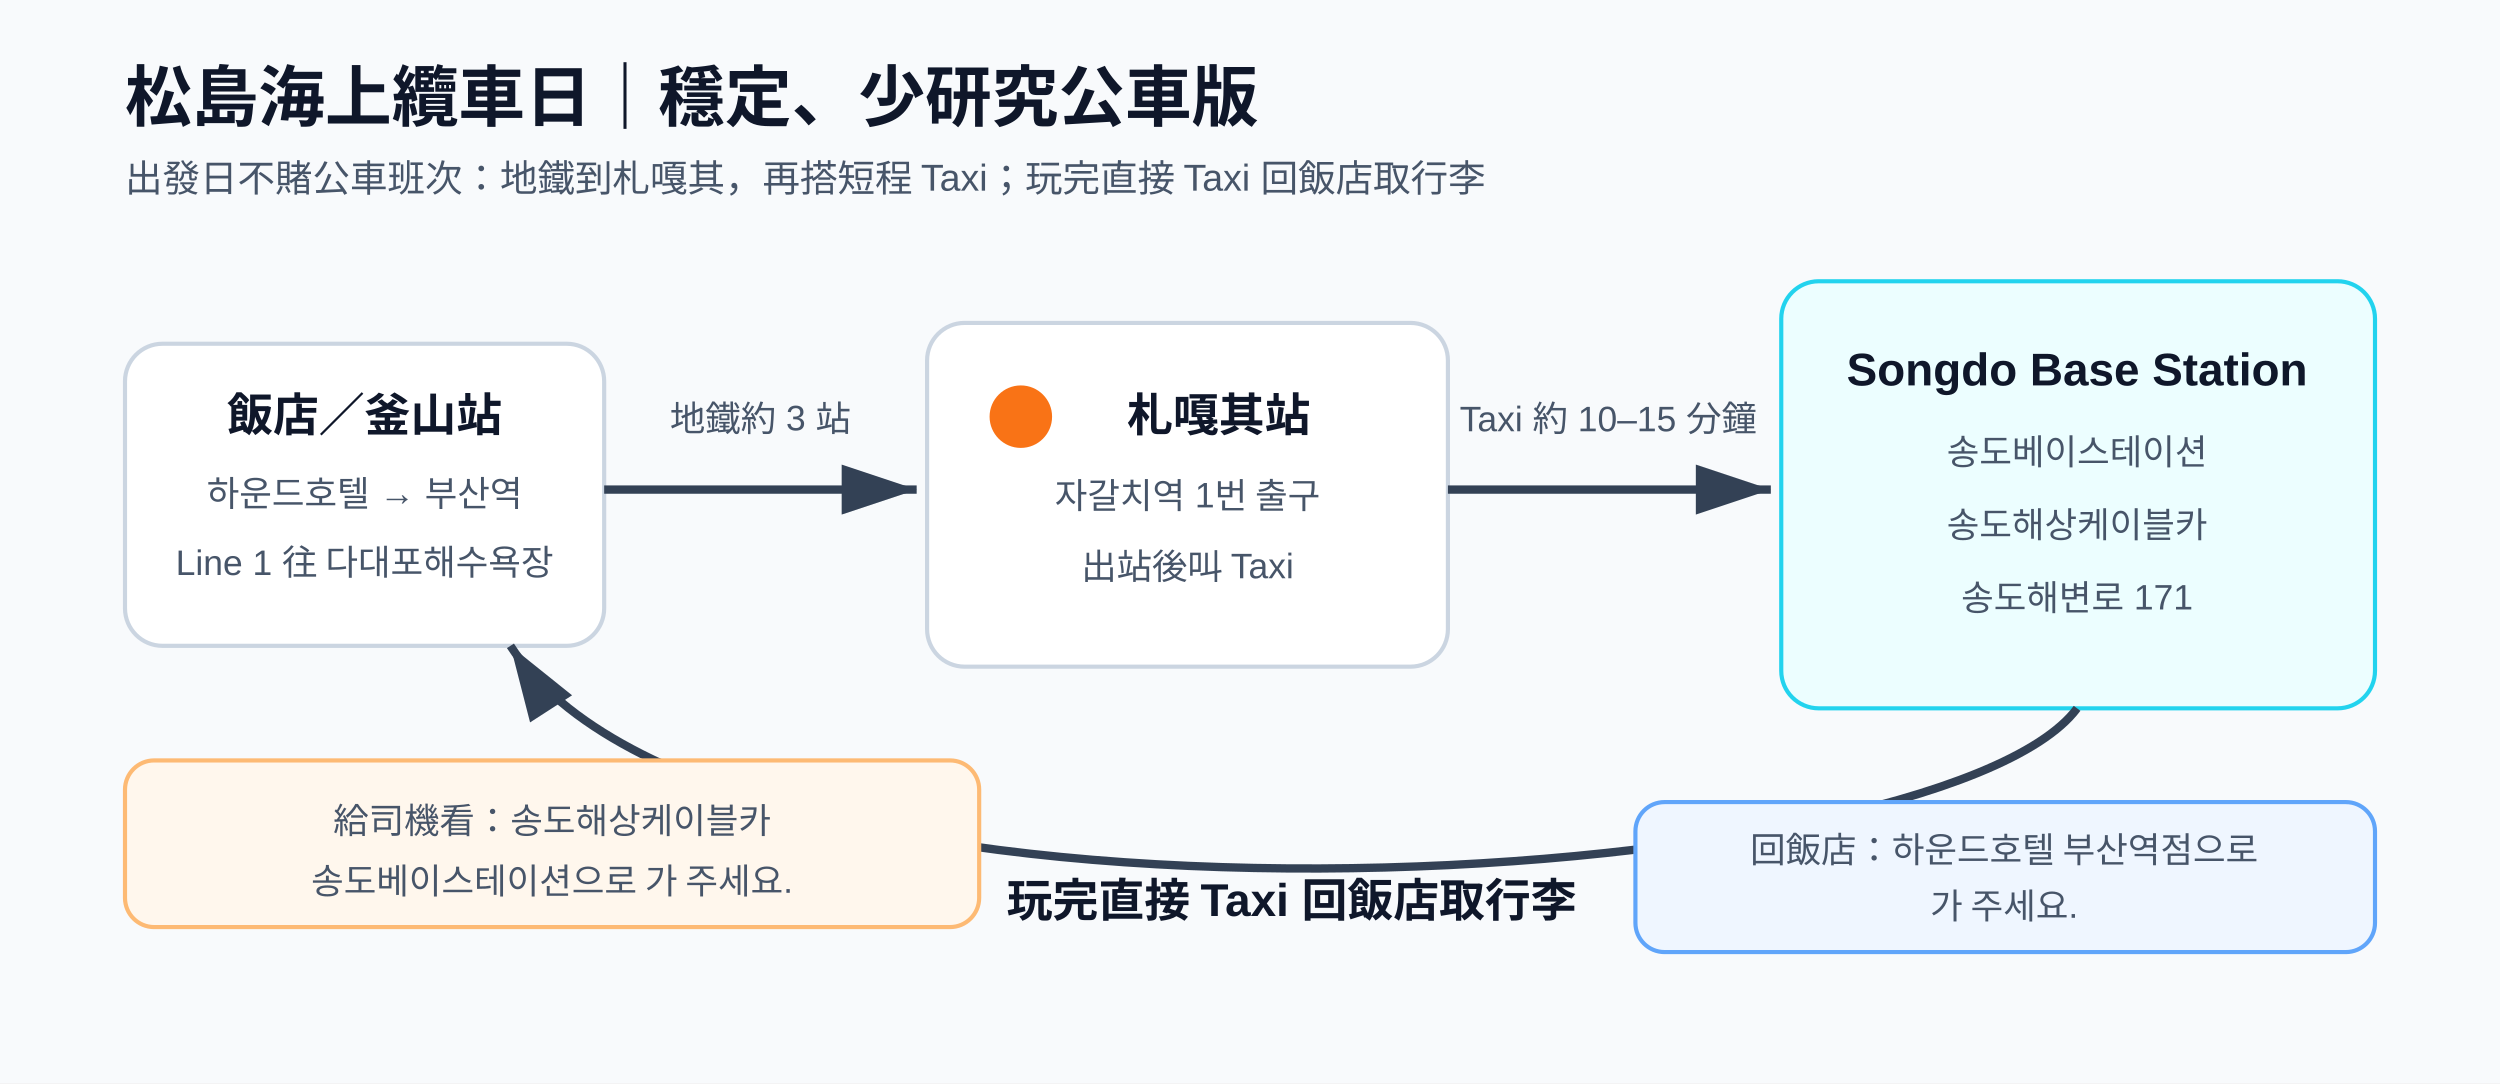
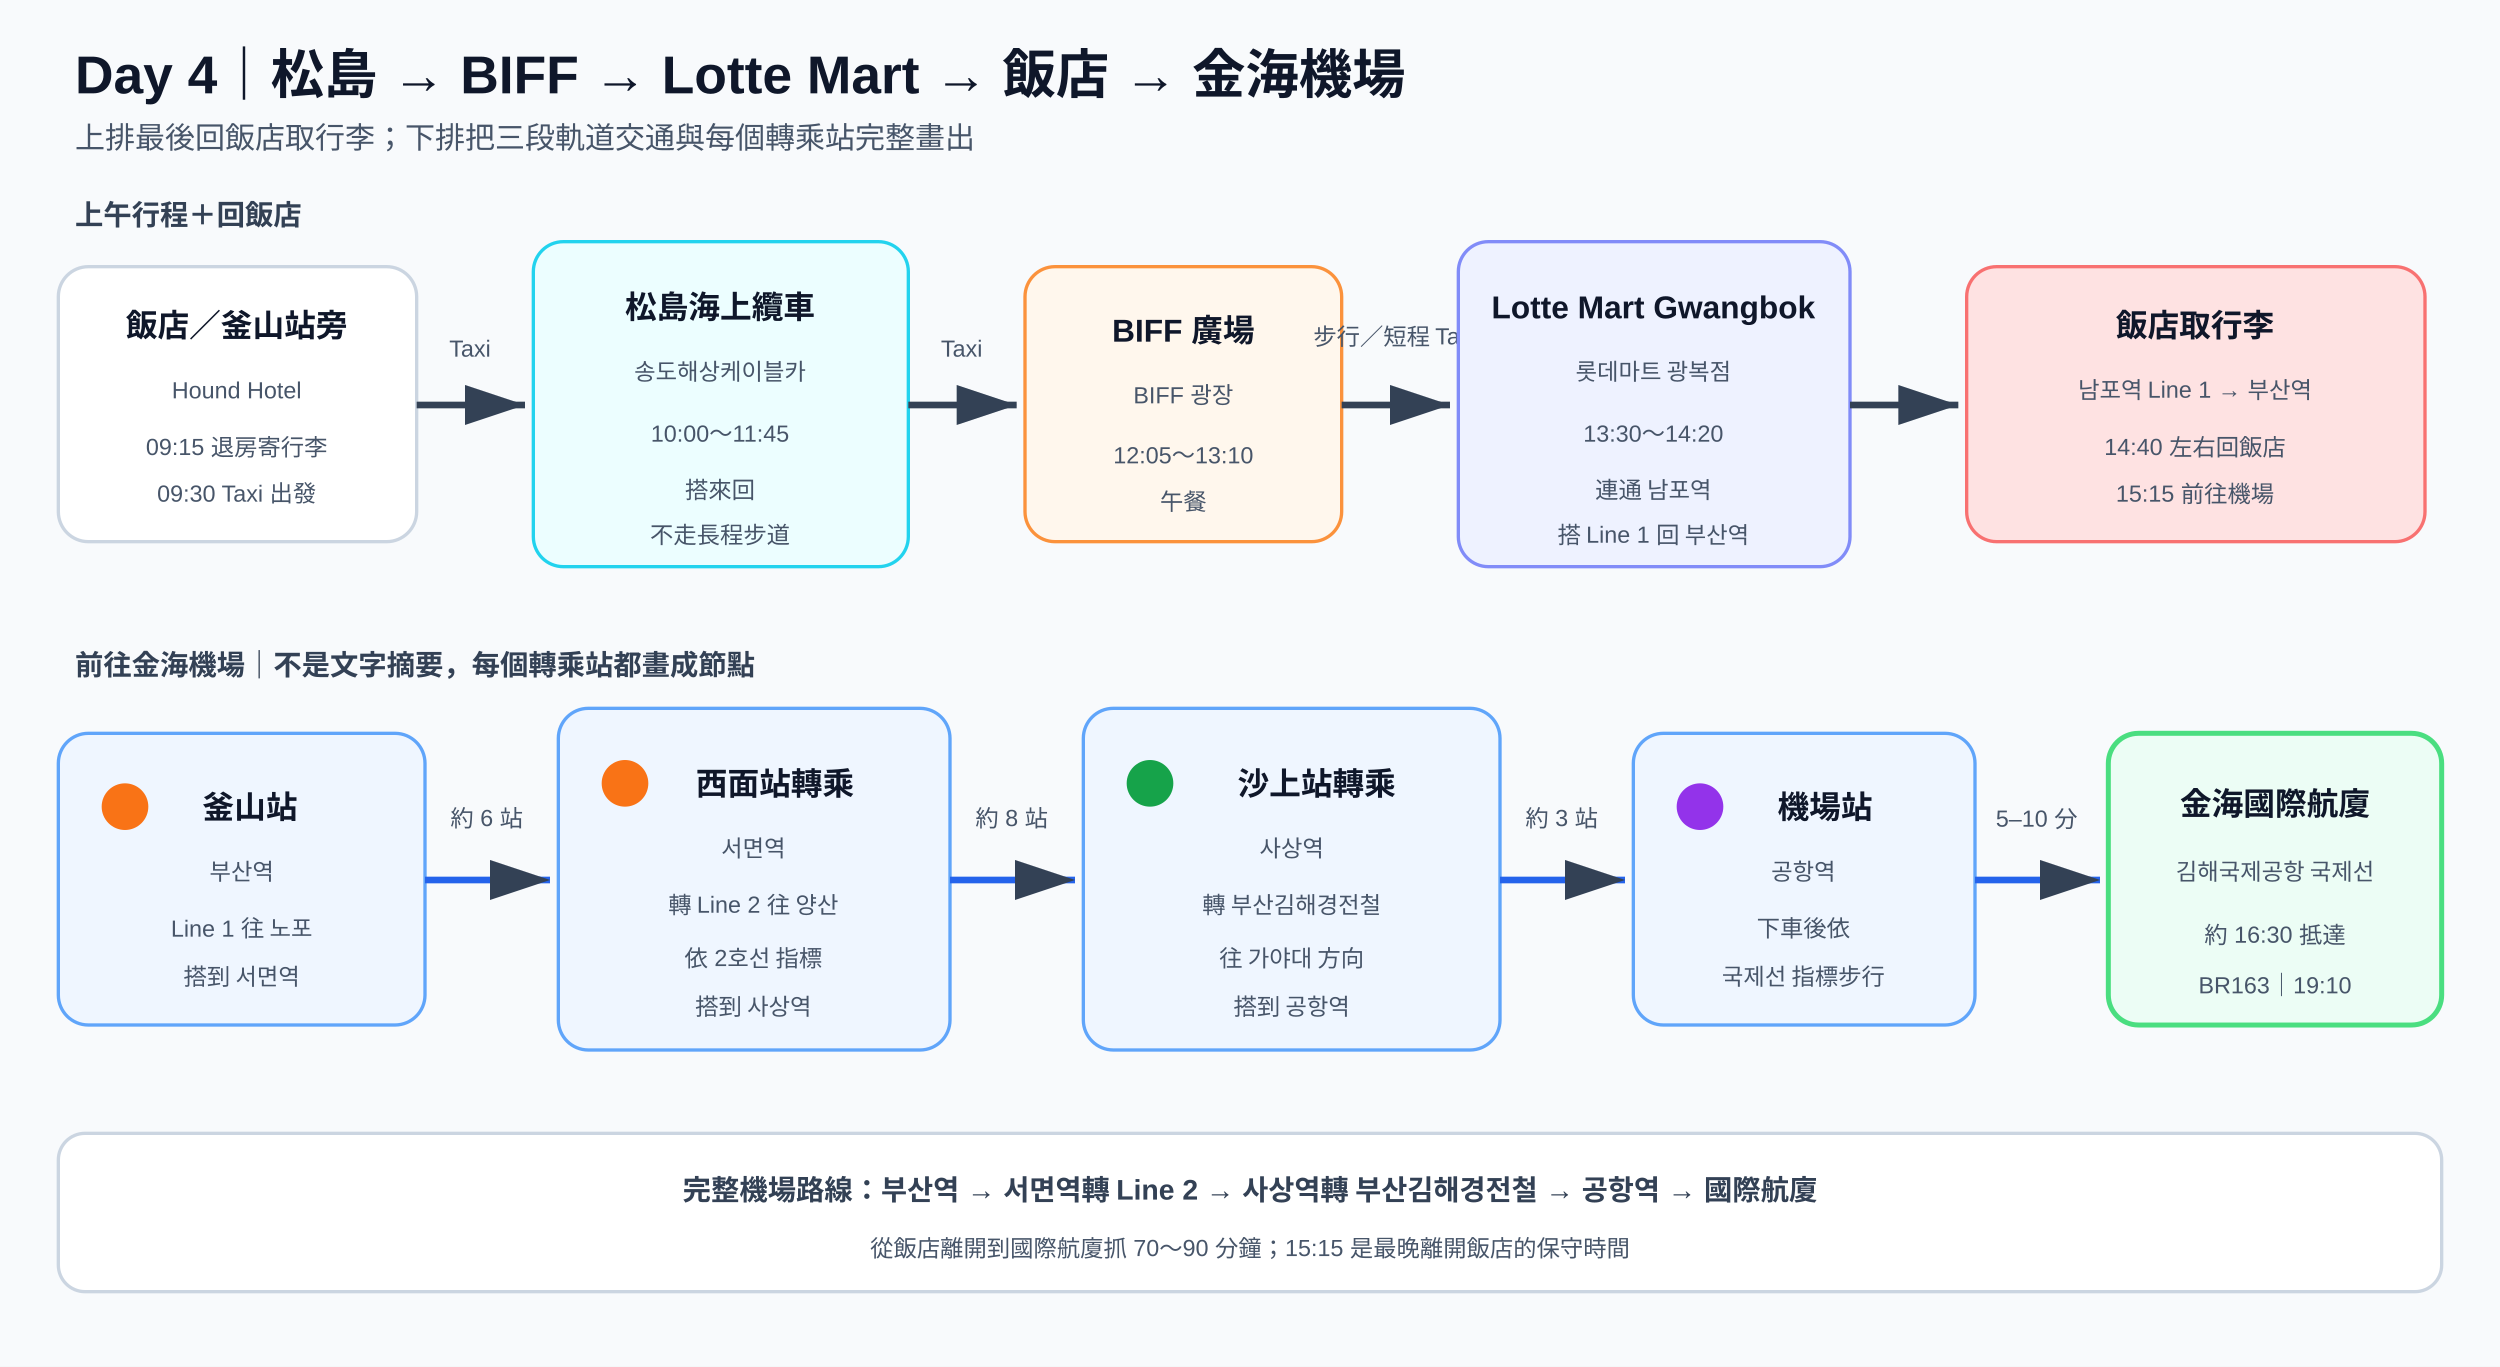
- <svg xmlns="http://www.w3.org/2000/svg" viewBox="0 0 1200 520" role="img" aria-labelledby="title desc">
+ <svg xmlns="http://www.w3.org/2000/svg" viewBox="0 0 1500 820" role="img" aria-labelledby="title desc">
  <defs>
    <marker id="arrow" markerWidth="10" markerHeight="10" refX="9" refY="3" orient="auto">
      <path d="M0 0 L0 6 L9 3 z" fill="#334155" />
    </marker>
-     <style>.title{font:700 32px Arial,'Noto Sans TC',sans-serif;fill:#0f172a}.sub{font:500 18px Arial,'Noto Sans TC',sans-serif;fill:#475569}.box{fill:#fff;stroke:#cbd5e1;stroke-width:2;rx:18}.label{font:700 22px Arial,'Noto Sans TC',sans-serif;fill:#0f172a}.small{font:500 17px Arial,'Noto Sans TC',sans-serif;fill:#475569}.arrow{stroke:#334155;stroke-width:4;fill:none;marker-end:url(#arrow)}</style>
+     <style>
+       .title{font:700 32px Arial,'Noto Sans TC',sans-serif;fill:#0f172a}
+       .sub{font:500 18px Arial,'Noto Sans TC',sans-serif;fill:#475569}
+       .box{fill:#fff;stroke:#cbd5e1;stroke-width:2}
+       .label{font:700 19px Arial,'Noto Sans TC',sans-serif;fill:#0f172a}
+       .small{font:500 14px Arial,'Noto Sans TC',sans-serif;fill:#475569}
+       .route{font:700 17px Arial,'Noto Sans TC',sans-serif;fill:#334155}
+       .arrow{stroke:#334155;stroke-width:4;fill:none;marker-end:url(#arrow)}
+       .airport{stroke:#2563eb;stroke-width:4;fill:none;marker-end:url(#arrow)}
+     </style>
  </defs>
-   <rect width="1200" height="520" fill="#f8fafc" />
-   <text x="60" y="58" class="title">松島海上纜車日｜穩定、少研究公車版</text>
-   <text x="60" y="92" class="sub">出發日不賭公車班次：地鐵到札嘎其，再搭短程 Taxi；玩完直接 Taxi 回飯店取行李</text>
-   <rect x="60" y="165" width="230" height="145" class="box" />
-   <text x="175" y="207" text-anchor="middle" class="label">飯店／釜山站</text>
-   <text x="175" y="243" text-anchor="middle" class="small">하운드호텔 → 부산역</text>
-   <text x="175" y="276" text-anchor="middle" class="small">Line 1 往 다대포해수욕장</text>
-   <path d="M290 235 H440" class="arrow" />
-   <text x="365" y="207" text-anchor="middle" class="small">地鐵約 3 站</text>
-   <rect x="445" y="155" width="250" height="165" class="box" />
-   <circle cx="490" cy="200" r="15" fill="#f97316" />
-   <text x="585" y="207" text-anchor="middle" class="label">札嘎其站</text>
-   <text x="570" y="244" text-anchor="middle" class="small">자갈치역 1번 출구</text>
-   <text x="570" y="278" text-anchor="middle" class="small">出站後叫 Taxi</text>
-   <path d="M695 235 H850" class="arrow" />
-   <text x="772" y="207" text-anchor="middle" class="small">Taxi 約 10–15 分鐘</text>
-   <rect x="855" y="135" width="285" height="205" fill="#ecfeff" stroke="#22d3ee" stroke-width="2" rx="18" />
-   <text x="997" y="185" text-anchor="middle" class="label">Songdo Base Station</text>
-   <text x="997" y="223" text-anchor="middle" class="small">송도베이스테이션</text>
-   <text x="997" y="258" text-anchor="middle" class="small">송도해상케이블카</text>
-   <text x="997" y="293" text-anchor="middle" class="small">송도해변로 171</text>
-   <path d="M997 340 C930 430 345 465 245 310" class="arrow" />
-   <text x="620" y="440" text-anchor="middle" class="label">玩完直接 Taxi 回飯店取行李</text>
-   <rect x="60" y="365" width="410" height="80" fill="#fff7ed" stroke="#fdba74" stroke-width="2" rx="14" />
-   <text x="265" y="400" text-anchor="middle" class="small">給司機看：송도해상케이블카</text>
-   <text x="265" y="429" text-anchor="middle" class="small">송도베이스테이션으로 가 주세요.</text>
-   <rect x="785" y="385" width="355" height="72" fill="#eff6ff" stroke="#60a5fa" stroke-width="2" rx="14" />
-   <text x="962" y="414" text-anchor="middle" class="small">回飯店：하운드호텔 부산역점으로</text>
-   <text x="962" y="441" text-anchor="middle" class="small">가 주세요.</text>
+   <rect width="1500" height="820" fill="#f8fafc" />
+   <text x="45" y="56" class="title">Day 4｜松島 → BIFF → Lotte Mart → 飯店 → 金海機場</text>
+   <text x="45" y="89" class="sub">上排最後回飯店取行李；下排把三段軌道交通與每個轉乘站完整畫出</text>
+   <text x="45" y="135" class="route">上午行程＋回飯店</text>
+   <rect x="35" y="160" width="215" height="165" rx="18" class="box" />
+   <text x="142" y="202" text-anchor="middle" class="label">飯店／釜山站旁</text>
+   <text x="142" y="239" text-anchor="middle" class="small">Hound Hotel</text>
+   <text x="142" y="273" text-anchor="middle" class="small">09:15 退房寄行李</text>
+   <text x="142" y="301" text-anchor="middle" class="small">09:30 Taxi 出發</text>
+   <path d="M250 243 H315" class="arrow" />
+   <text x="282" y="214" text-anchor="middle" class="small">Taxi</text>
+   <rect x="320" y="145" width="225" height="195" rx="18" fill="#ecfeff" stroke="#22d3ee" stroke-width="2" />
+   <text x="432" y="191" text-anchor="middle" class="label">松島海上纜車</text>
+   <text x="432" y="228" text-anchor="middle" class="small">송도해상케이블카</text>
+   <text x="432" y="265" text-anchor="middle" class="small">10:00～11:45</text>
+   <text x="432" y="299" text-anchor="middle" class="small">搭來回</text>
+   <text x="432" y="326" text-anchor="middle" class="small">不走長程步道</text>
+   <path d="M545 243 H610" class="arrow" />
+   <text x="577" y="214" text-anchor="middle" class="small">Taxi</text>
+   <rect x="615" y="160" width="190" height="165" rx="18" fill="#fff7ed" stroke="#fb923c" stroke-width="2" />
+   <text x="710" y="205" text-anchor="middle" class="label">BIFF 廣場</text>
+   <text x="710" y="242" text-anchor="middle" class="small">BIFF 광장</text>
+   <text x="710" y="278" text-anchor="middle" class="small">12:05～13:10</text>
+   <text x="710" y="306" text-anchor="middle" class="small">午餐</text>
+   <path d="M805 243 H870" class="arrow" />
+   <text x="837" y="207" text-anchor="middle" class="small">步行／短程 Taxi</text>
+   <rect x="875" y="145" width="235" height="195" rx="18" fill="#eef2ff" stroke="#818cf8" stroke-width="2" />
+   <text x="992" y="191" text-anchor="middle" class="label">Lotte Mart Gwangbok</text>
+   <text x="992" y="228" text-anchor="middle" class="small">롯데마트 광복점</text>
+   <text x="992" y="265" text-anchor="middle" class="small">13:30～14:20</text>
+   <text x="992" y="299" text-anchor="middle" class="small">連通 남포역</text>
+   <text x="992" y="326" text-anchor="middle" class="small">搭 Line 1 回 부산역</text>
+   <path d="M1110 243 H1175" class="arrow" />
+   <rect x="1180" y="160" width="275" height="165" rx="18" fill="#fee2e2" stroke="#f87171" stroke-width="2" />
+   <text x="1317" y="202" text-anchor="middle" class="label">飯店取行李</text>
+   <text x="1317" y="239" text-anchor="middle" class="small">남포역 Line 1 → 부산역</text>
+   <text x="1317" y="273" text-anchor="middle" class="small">14:40 左右回飯店</text>
+   <text x="1317" y="301" text-anchor="middle" class="small">15:15 前往機場</text>
+   <text x="45" y="405" class="route" fill="#2563eb">前往金海機場｜不是文字摘要，每個轉乘站都畫成節點</text>
+   <rect x="35" y="440" width="220" height="175" rx="18" fill="#eff6ff" stroke="#60a5fa" stroke-width="2" />
+   <circle cx="75" cy="484" r="14" fill="#f97316" />
+   <text x="150" y="491" text-anchor="middle" class="label">釜山站</text>
+   <text x="145" y="528" text-anchor="middle" class="small">부산역</text>
+   <text x="145" y="562" text-anchor="middle" class="small">Line 1 往 노포</text>
+   <text x="145" y="591" text-anchor="middle" class="small">搭到 서면역</text>
+   <path d="M255 528 H330" class="airport" />
+   <text x="292" y="496" text-anchor="middle" class="small">約 6 站</text>
+   <rect x="335" y="425" width="235" height="205" rx="18" fill="#eff6ff" stroke="#60a5fa" stroke-width="2" />
+   <circle cx="375" cy="470" r="14" fill="#f97316" />
+   <text x="465" y="477" text-anchor="middle" class="label">西面站轉乘</text>
+   <text x="452" y="514" text-anchor="middle" class="small">서면역</text>
+   <text x="452" y="548" text-anchor="middle" class="small">轉 Line 2 往 양산</text>
+   <text x="452" y="580" text-anchor="middle" class="small">依 2호선 指標</text>
+   <text x="452" y="609" text-anchor="middle" class="small">搭到 사상역</text>
+   <path d="M570 528 H645" class="airport" />
+   <text x="607" y="496" text-anchor="middle" class="small">約 8 站</text>
+   <rect x="650" y="425" width="250" height="205" rx="18" fill="#eff6ff" stroke="#60a5fa" stroke-width="2" />
+   <circle cx="690" cy="470" r="14" fill="#16a34a" />
+   <text x="790" y="477" text-anchor="middle" class="label">沙上站轉乘</text>
+   <text x="775" y="514" text-anchor="middle" class="small">사상역</text>
+   <text x="775" y="548" text-anchor="middle" class="small">轉 부산김해경전철</text>
+   <text x="775" y="580" text-anchor="middle" class="small">往 가야대 方向</text>
+   <text x="775" y="609" text-anchor="middle" class="small">搭到 공항역</text>
+   <path d="M900 528 H975" class="airport" />
+   <text x="937" y="496" text-anchor="middle" class="small">約 3 站</text>
+   <rect x="980" y="440" width="205" height="175" rx="18" fill="#eff6ff" stroke="#60a5fa" stroke-width="2" />
+   <circle cx="1020" cy="484" r="14" fill="#9333ea" />
+   <text x="1095" y="491" text-anchor="middle" class="label">機場站</text>
+   <text x="1082" y="528" text-anchor="middle" class="small">공항역</text>
+   <text x="1082" y="562" text-anchor="middle" class="small">下車後依</text>
+   <text x="1082" y="591" text-anchor="middle" class="small">국제선 指標步行</text>
+   <path d="M1185 528 H1260" class="airport" />
+   <text x="1222" y="496" text-anchor="middle" class="small">5–10 分</text>
+   <rect x="1265" y="440" width="200" height="175" rx="18" fill="#ecfdf5" stroke="#4ade80" stroke-width="3" />
+   <text x="1365" y="489" text-anchor="middle" class="label">金海國際航廈</text>
+   <text x="1365" y="528" text-anchor="middle" class="small">김해국제공항 국제선</text>
+   <text x="1365" y="566" text-anchor="middle" class="small">約 16:30 抵達</text>
+   <text x="1365" y="596" text-anchor="middle" class="small">BR163｜19:10</text>
+   <rect x="35" y="680" width="1430" height="95" rx="16" fill="#fff" stroke="#cbd5e1" stroke-width="2" />
+   <text x="750" y="720" text-anchor="middle" class="route">完整機場路線：부산역 → 서면역轉 Line 2 → 사상역轉 부산김해경전철 → 공항역 → 國際航廈</text>
+   <text x="750" y="754" text-anchor="middle" class="small">從飯店離開到國際航廈抓 70～90 分鐘；15:15 是最晚離開飯店的保守時間</text>
</svg>
